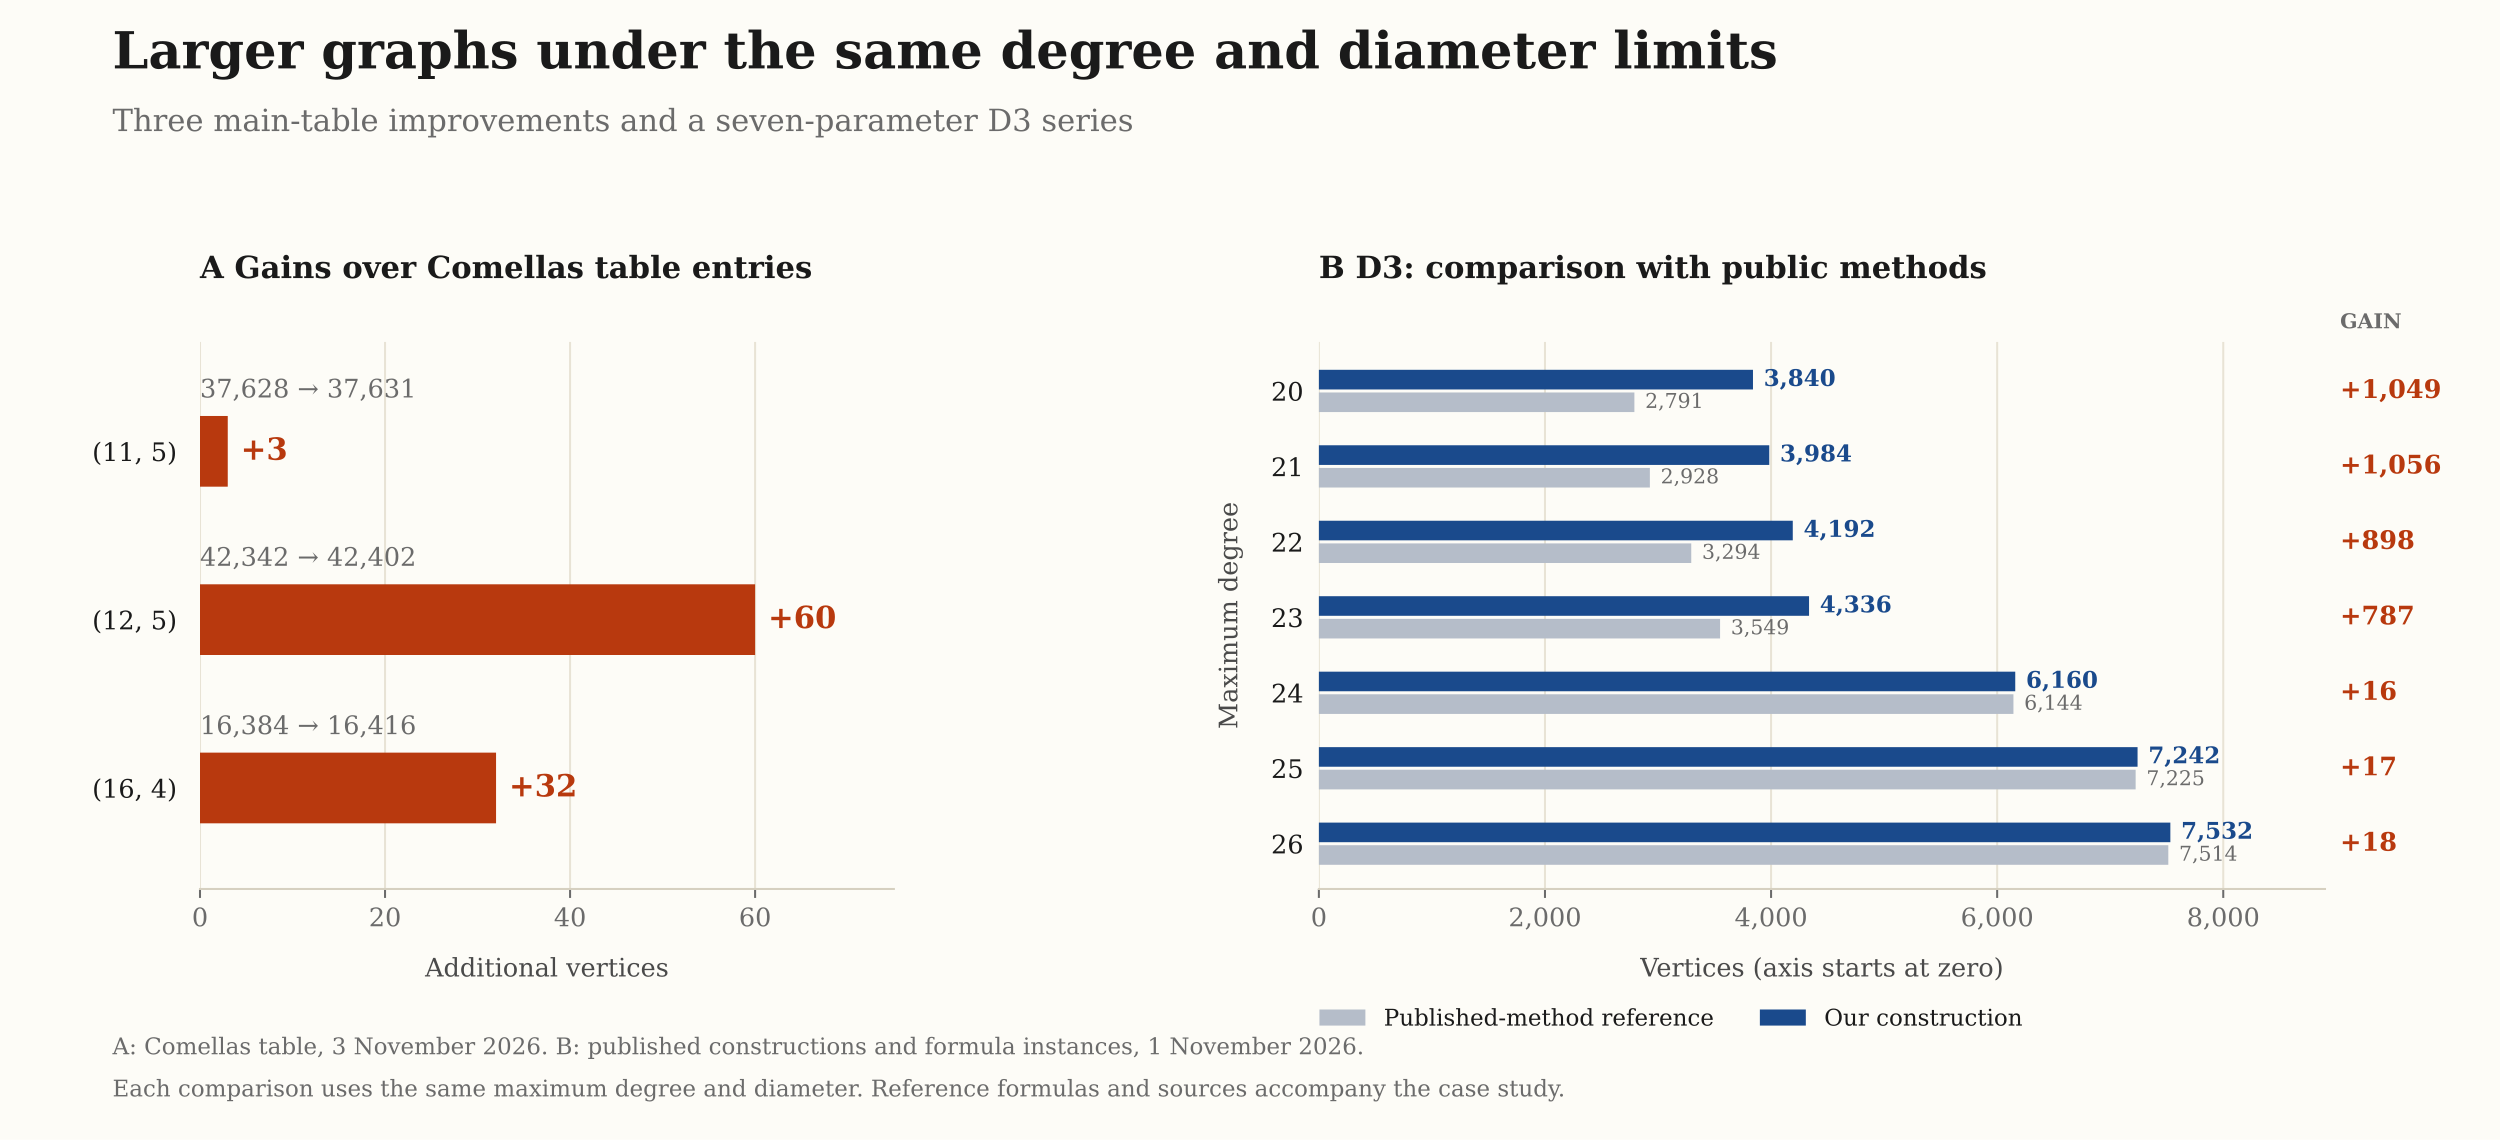
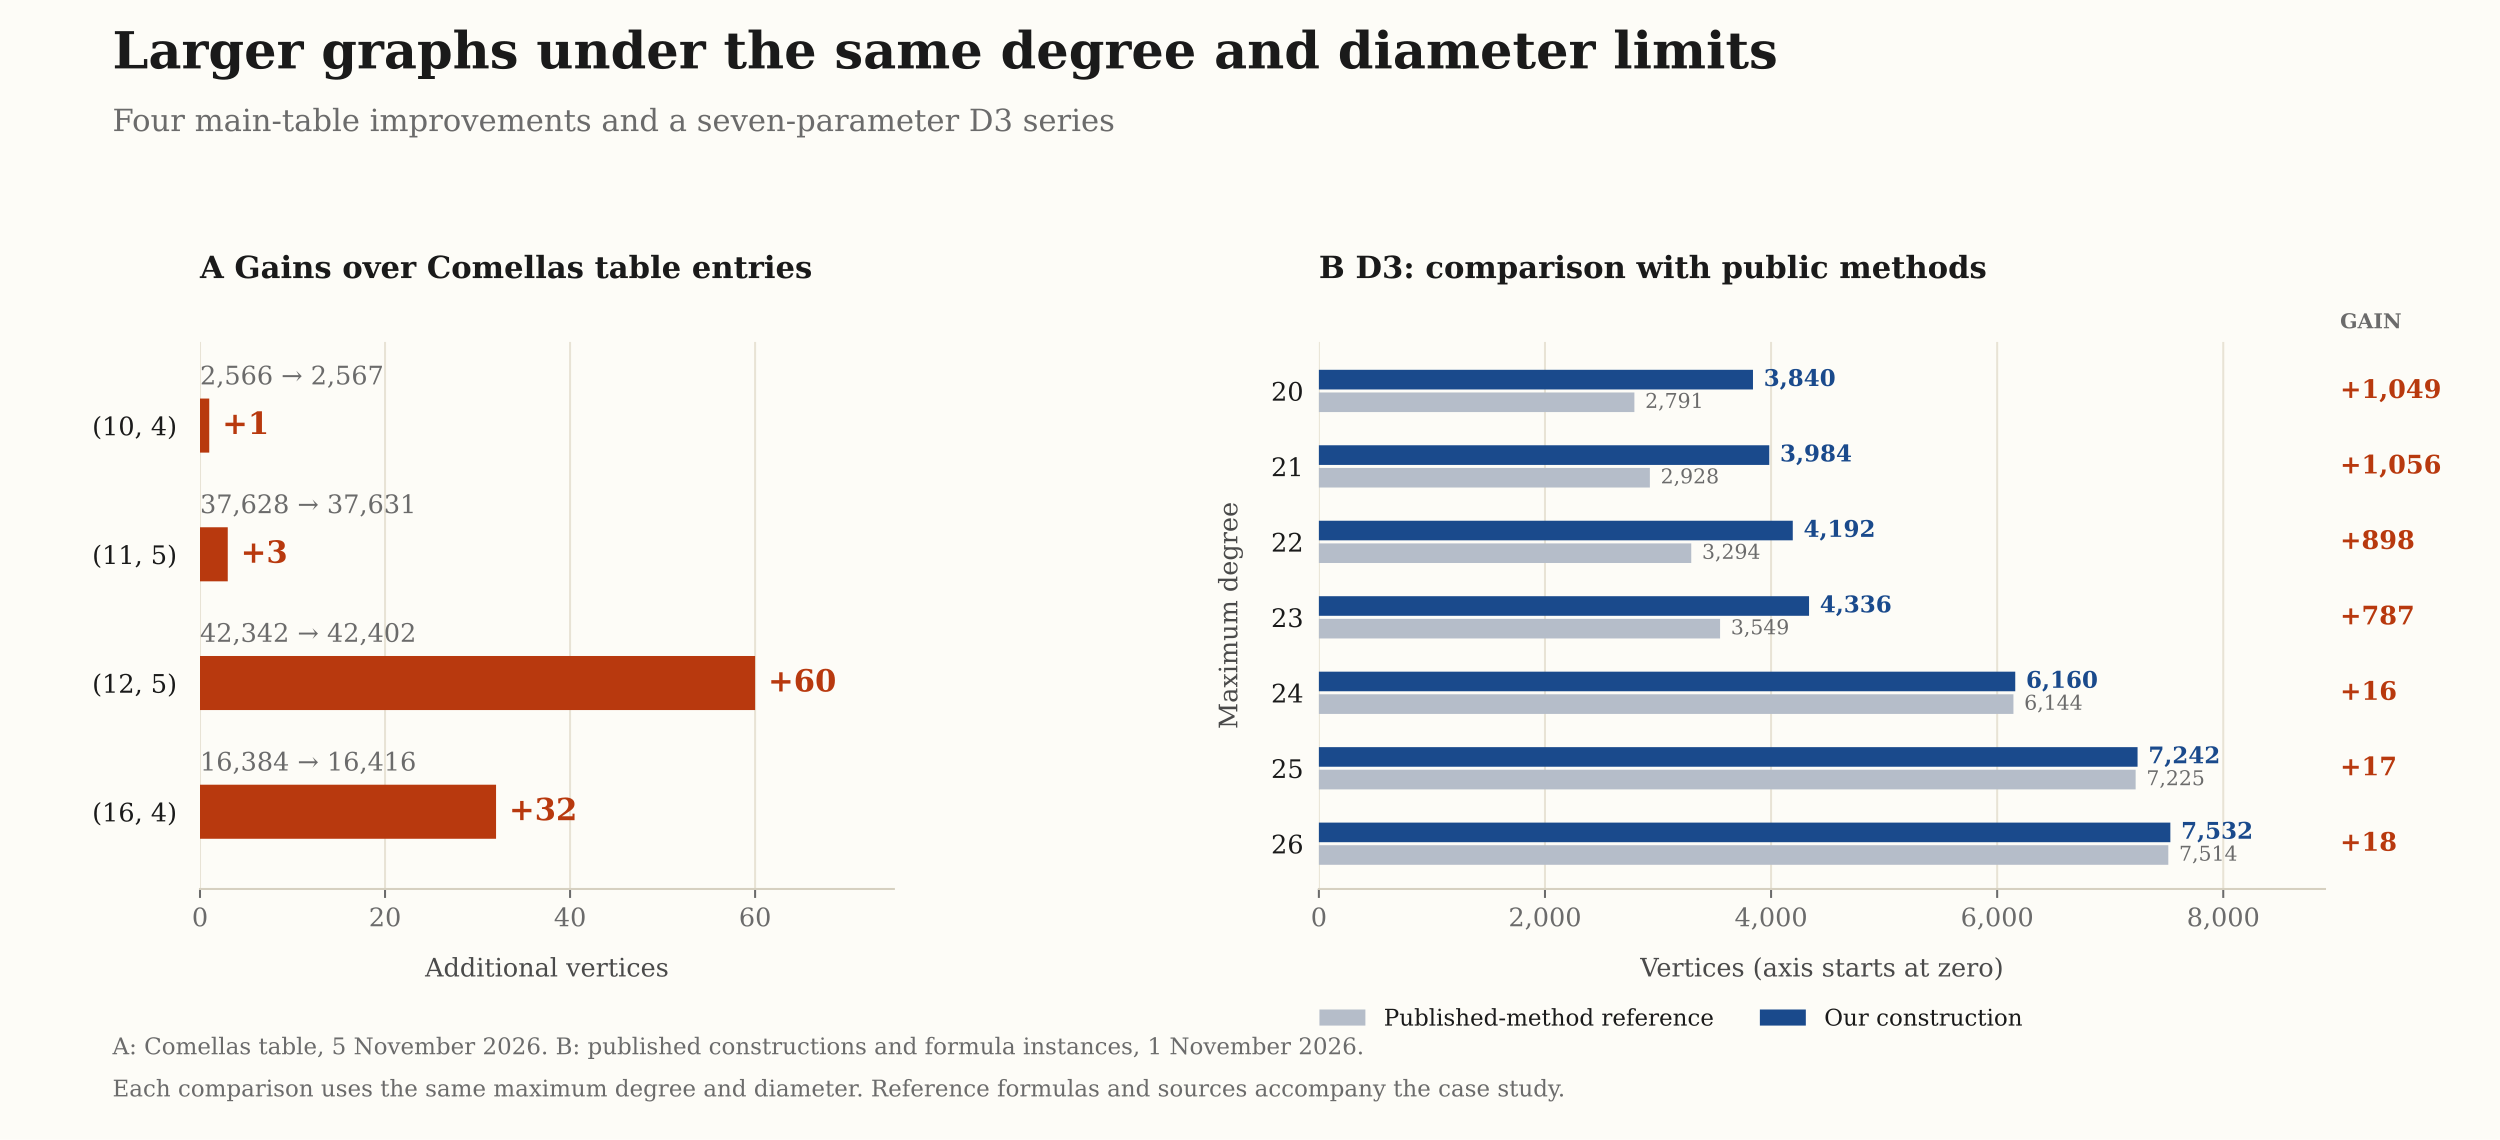
<svg xmlns="http://www.w3.org/2000/svg" xmlns:xlink="http://www.w3.org/1999/xlink" width="979.2pt" height="446.4pt" viewBox="0 0 979.2 446.4" version="1.1">
  <defs>
    <style type="text/css">*{stroke-linejoin: round; stroke-linecap: butt}</style>
  </defs>
  <g id="figure_1">
    <g id="patch_1">
-       <path d="M 0 446.4  L 979.2 446.4  L 979.2 0  L 0 0  z " style="fill: #fdfcf7" />
+       <path d="M 0 446.4 L 979.2 446.4 L 979.2 0 L 0 0 z " style="fill: #fdfcf7" />
    </g>
    <g id="axes_1">
      <g id="patch_2">
-         <path d="M 78.336 348.192  L 350.114 348.192  L 350.114 133.92  L 78.336 133.92  z " style="fill: #fdfcf7" />
+         <path d="M 78.336 348.192 L 350.114 348.192 L 350.114 133.92 L 78.336 133.92 z " style="fill: #fdfcf7" />
      </g>
      <g id="matplotlib.axis_1">
        <g id="xtick_1">
          <g id="line2d_1">
-             <path d="M 78.336 348.192  L 78.336 133.92  " clip-path="url(#p3385d681ef)" style="fill: none; stroke: #e8e3d5; stroke-width: 0.8; stroke-linecap: square" />
+             <path d="M 78.336 348.192 L 78.336 133.92 " clip-path="url(#p908b1e1b6e)" style="fill: none; stroke: #e8e3d5; stroke-width: 0.8; stroke-linecap: square" />
          </g>
          <g id="line2d_2">
            <defs>
-               <path id="m42636b521f" d="M 0 0  L 0 3.5  " style="stroke: #6b6b6b; stroke-width: 0.8" />
+               <path id="m9c587c5097" d="M 0 0 L 0 3.5 " style="stroke: #6b6b6b; stroke-width: 0.8" />
            </defs>
            <g>
-               <use xlink:href="#m42636b521f" x="78.336" y="348.192" style="fill: #6b6b6b; stroke: #6b6b6b; stroke-width: 0.8" />
+               <use xlink:href="#m9c587c5097" x="78.336" y="348.192" style="fill: #6b6b6b; stroke: #6b6b6b; stroke-width: 0.8" />
            </g>
          </g>
          <g id="text_1">
            <text style="font-size: 10px; font-family: 'DejaVu Serif'; text-anchor: middle; fill: #6b6b6b" x="78.336" y="362.79" transform="rotate(-0 78.336 362.7904)">0</text>
          </g>
        </g>
        <g id="xtick_2">
          <g id="line2d_3">
-             <path d="M 150.81 348.192  L 150.81 133.92  " clip-path="url(#p3385d681ef)" style="fill: none; stroke: #e8e3d5; stroke-width: 0.8; stroke-linecap: square" />
+             <path d="M 150.81 348.192 L 150.81 133.92 " clip-path="url(#p908b1e1b6e)" style="fill: none; stroke: #e8e3d5; stroke-width: 0.8; stroke-linecap: square" />
          </g>
          <g id="line2d_4">
            <g>
-               <use xlink:href="#m42636b521f" x="150.81" y="348.192" style="fill: #6b6b6b; stroke: #6b6b6b; stroke-width: 0.8" />
+               <use xlink:href="#m9c587c5097" x="150.81" y="348.192" style="fill: #6b6b6b; stroke: #6b6b6b; stroke-width: 0.8" />
            </g>
          </g>
          <g id="text_2">
            <text style="font-size: 10px; font-family: 'DejaVu Serif'; text-anchor: middle; fill: #6b6b6b" x="150.81" y="362.79" transform="rotate(-0 150.8101 362.7904)">20</text>
          </g>
        </g>
        <g id="xtick_3">
          <g id="line2d_5">
-             <path d="M 223.284 348.192  L 223.284 133.92  " clip-path="url(#p3385d681ef)" style="fill: none; stroke: #e8e3d5; stroke-width: 0.8; stroke-linecap: square" />
+             <path d="M 223.284 348.192 L 223.284 133.92 " clip-path="url(#p908b1e1b6e)" style="fill: none; stroke: #e8e3d5; stroke-width: 0.8; stroke-linecap: square" />
          </g>
          <g id="line2d_6">
            <g>
-               <use xlink:href="#m42636b521f" x="223.284" y="348.192" style="fill: #6b6b6b; stroke: #6b6b6b; stroke-width: 0.8" />
+               <use xlink:href="#m9c587c5097" x="223.284" y="348.192" style="fill: #6b6b6b; stroke: #6b6b6b; stroke-width: 0.8" />
            </g>
          </g>
          <g id="text_3">
            <text style="font-size: 10px; font-family: 'DejaVu Serif'; text-anchor: middle; fill: #6b6b6b" x="223.284" y="362.79" transform="rotate(-0 223.2842 362.7904)">40</text>
          </g>
        </g>
        <g id="xtick_4">
          <g id="line2d_7">
-             <path d="M 295.758 348.192  L 295.758 133.92  " clip-path="url(#p3385d681ef)" style="fill: none; stroke: #e8e3d5; stroke-width: 0.8; stroke-linecap: square" />
+             <path d="M 295.758 348.192 L 295.758 133.92 " clip-path="url(#p908b1e1b6e)" style="fill: none; stroke: #e8e3d5; stroke-width: 0.8; stroke-linecap: square" />
          </g>
          <g id="line2d_8">
            <g>
-               <use xlink:href="#m42636b521f" x="295.758" y="348.192" style="fill: #6b6b6b; stroke: #6b6b6b; stroke-width: 0.8" />
+               <use xlink:href="#m9c587c5097" x="295.758" y="348.192" style="fill: #6b6b6b; stroke: #6b6b6b; stroke-width: 0.8" />
            </g>
          </g>
          <g id="text_4">
            <text style="font-size: 10px; font-family: 'DejaVu Serif'; text-anchor: middle; fill: #6b6b6b" x="295.758" y="362.79" transform="rotate(-0 295.7584 362.7904)">60</text>
          </g>
        </g>
        <g id="text_5">
          <text style="font-size: 10px; font-family: 'DejaVu Serif'; text-anchor: middle; fill: #4a4a4a" x="214.225" y="382.469" transform="rotate(-0 214.225 382.4686)">Additional vertices</text>
        </g>
      </g>
      <g id="matplotlib.axis_2">
        <g id="ytick_1">
          <g id="line2d_9" />
          <g id="text_6">
-             <text style="font-size: 10px; font-family: 'DejaVu Serif'; text-anchor: end; fill: #1a1a1a" x="69.336" y="180.574" transform="rotate(-0 69.336 180.5736)">(11, 5)</text>
+             <text style="font-size: 10px; font-family: 'DejaVu Serif'; text-anchor: end; fill: #1a1a1a" x="69.336" y="170.49" transform="rotate(-0 69.336 170.4902)">(10, 4)</text>
          </g>
        </g>
        <g id="ytick_2">
          <g id="line2d_10" />
          <g id="text_7">
-             <text style="font-size: 10px; font-family: 'DejaVu Serif'; text-anchor: end; fill: #1a1a1a" x="69.336" y="246.503" transform="rotate(-0 69.336 246.5035)">(12, 5)</text>
+             <text style="font-size: 10px; font-family: 'DejaVu Serif'; text-anchor: end; fill: #1a1a1a" x="69.336" y="220.907" transform="rotate(-0 69.336 220.9072)">(11, 5)</text>
          </g>
        </g>
        <g id="ytick_3">
          <g id="line2d_11" />
          <g id="text_8">
-             <text style="font-size: 10px; font-family: 'DejaVu Serif'; text-anchor: end; fill: #1a1a1a" x="69.336" y="312.433" transform="rotate(-0 69.336 312.4333)">(16, 4)</text>
+             <text style="font-size: 10px; font-family: 'DejaVu Serif'; text-anchor: end; fill: #1a1a1a" x="69.336" y="271.324" transform="rotate(-0 69.336 271.3241)">(12, 5)</text>
+           </g>
+         </g>
+         <g id="ytick_4">
+           <g id="line2d_12" />
+           <g id="text_9">
+             <text style="font-size: 10px; font-family: 'DejaVu Serif'; text-anchor: end; fill: #1a1a1a" x="69.336" y="321.741" transform="rotate(-0 69.336 321.7411)">(16, 4)</text>
          </g>
        </g>
      </g>
      <g id="patch_3">
-         <path d="M 78.336 348.192  L 350.114 348.192  " style="fill: none; stroke: #d6d0c0; stroke-width: 0.8; stroke-linejoin: miter; stroke-linecap: square" />
+         <path d="M 78.336 348.192 L 350.114 348.192 " style="fill: none; stroke: #d6d0c0; stroke-width: 0.8; stroke-linejoin: miter; stroke-linecap: square" />
      </g>
      <g id="patch_4">
-         <path d="M 78.336 162.929  L 89.207 162.929  L 89.207 190.62  L 78.336 190.62  z " clip-path="url(#p3385d681ef)" style="fill: #b8390e" />
-       </g>
-       <g id="text_9">
-         <text style="font-weight: 700; font-size: 12px; font-family: 'DejaVu Serif'; text-anchor: start; fill: #b8390e" x="94.28" y="180.086" transform="rotate(-0 94.28031 180.0856)">+3</text>
+         <path d="M 78.336 156.103 L 81.96 156.103 L 81.96 177.279 L 78.336 177.279 z " clip-path="url(#p908b1e1b6e)" style="fill: #b8390e" />
      </g>
      <g id="text_10">
-         <text style="font-size: 10px; font-family: 'DejaVu Serif'; text-anchor: start; fill: #6b6b6b" x="78.336" y="155.677" transform="rotate(-0 78.336 155.6768)">37,628  →  37,631</text>
+         <text style="font-weight: 700; font-size: 12px; font-family: 'DejaVu Serif'; text-anchor: start; fill: #b8390e" x="87.033" y="170.002" transform="rotate(-0 87.03289 170.0023)">+1</text>
+       </g>
+       <g id="text_11">
+         <text style="font-size: 10px; font-family: 'DejaVu Serif'; text-anchor: start; fill: #6b6b6b" x="78.336" y="150.558" transform="rotate(-0 78.336 150.5576)">2,566  →  2,567</text>
      </g>
      <g id="patch_5">
-         <path d="M 78.336 228.859  L 295.758 228.859  L 295.758 256.55  L 78.336 256.55  z " clip-path="url(#p3385d681ef)" style="fill: #b8390e" />
-       </g>
-       <g id="text_11">
-         <text style="font-weight: 700; font-size: 12px; font-family: 'DejaVu Serif'; text-anchor: start; fill: #b8390e" x="300.832" y="246.015" transform="rotate(-0 300.8316 246.0155)">+60</text>
+         <path d="M 78.336 206.52 L 89.207 206.52 L 89.207 227.696 L 78.336 227.696 z " clip-path="url(#p908b1e1b6e)" style="fill: #b8390e" />
      </g>
      <g id="text_12">
-         <text style="font-size: 10px; font-family: 'DejaVu Serif'; text-anchor: start; fill: #6b6b6b" x="78.336" y="221.607" transform="rotate(-0 78.336 221.6067)">42,342  →  42,402</text>
+         <text style="font-weight: 700; font-size: 12px; font-family: 'DejaVu Serif'; text-anchor: start; fill: #b8390e" x="94.28" y="220.419" transform="rotate(-0 94.28031 220.4192)">+3</text>
+       </g>
+       <g id="text_13">
+         <text style="font-size: 10px; font-family: 'DejaVu Serif'; text-anchor: start; fill: #6b6b6b" x="78.336" y="200.975" transform="rotate(-0 78.336 200.9745)">37,628  →  37,631</text>
      </g>
      <g id="patch_6">
-         <path d="M 78.336 294.789  L 194.295 294.789  L 194.295 322.479  L 78.336 322.479  z " clip-path="url(#p3385d681ef)" style="fill: #b8390e" />
-       </g>
-       <g id="text_13">
-         <text style="font-weight: 700; font-size: 12px; font-family: 'DejaVu Serif'; text-anchor: start; fill: #b8390e" x="199.368" y="311.945" transform="rotate(-0 199.3678 311.9453)">+32</text>
+         <path d="M 78.336 256.937 L 295.758 256.937 L 295.758 278.112 L 78.336 278.112 z " clip-path="url(#p908b1e1b6e)" style="fill: #b8390e" />
      </g>
      <g id="text_14">
-         <text style="font-size: 10px; font-family: 'DejaVu Serif'; text-anchor: start; fill: #6b6b6b" x="78.336" y="287.537" transform="rotate(-0 78.336 287.5365)">16,384  →  16,416</text>
+         <text style="font-weight: 700; font-size: 12px; font-family: 'DejaVu Serif'; text-anchor: start; fill: #b8390e" x="300.832" y="270.836" transform="rotate(-0 300.8316 270.8361)">+60</text>
      </g>
      <g id="text_15">
+         <text style="font-size: 10px; font-family: 'DejaVu Serif'; text-anchor: start; fill: #6b6b6b" x="78.336" y="251.391" transform="rotate(-0 78.336 251.3915)">42,342  →  42,402</text>
+       </g>
+       <g id="patch_7">
+         <path d="M 78.336 307.354 L 194.295 307.354 L 194.295 328.529 L 78.336 328.529 z " clip-path="url(#p908b1e1b6e)" style="fill: #b8390e" />
+       </g>
+       <g id="text_16">
+         <text style="font-weight: 700; font-size: 12px; font-family: 'DejaVu Serif'; text-anchor: start; fill: #b8390e" x="199.368" y="321.253" transform="rotate(-0 199.3678 321.2531)">+32</text>
+       </g>
+       <g id="text_17">
+         <text style="font-size: 10px; font-family: 'DejaVu Serif'; text-anchor: start; fill: #6b6b6b" x="78.336" y="301.808" transform="rotate(-0 78.336 301.8084)">16,384  →  16,416</text>
+       </g>
+       <g id="text_18">
        <text style="font-weight: 700; font-size: 12px; font-family: 'DejaVu Serif'; text-anchor: start; fill: #1a1a1a" x="78.336" y="108.92" transform="rotate(-0 78.336 108.92)">A   Gains over Comellas table entries</text>
      </g>
    </g>
    <g id="axes_2">
-       <g id="patch_7">
-         <path d="M 516.578 348.192  L 910.656 348.192  L 910.656 133.92  L 516.578 133.92  z " style="fill: #fdfcf7" />
+       <g id="patch_8">
+         <path d="M 516.578 348.192 L 910.656 348.192 L 910.656 133.92 L 516.578 133.92 z " style="fill: #fdfcf7" />
      </g>
      <g id="matplotlib.axis_3">
        <g id="xtick_5">
-           <g id="line2d_12">
-             <path d="M 516.578 348.192  L 516.578 133.92  " clip-path="url(#p5ff5d320bb)" style="fill: none; stroke: #e8e3d5; stroke-width: 0.8; stroke-linecap: square" />
-           </g>
          <g id="line2d_13">
-             <g>
-               <use xlink:href="#m42636b521f" x="516.578" y="348.192" style="fill: #6b6b6b; stroke: #6b6b6b; stroke-width: 0.8" />
-             </g>
-           </g>
-           <g id="text_16">
+             <path d="M 516.578 348.192 L 516.578 133.92 " clip-path="url(#p797b79028f)" style="fill: none; stroke: #e8e3d5; stroke-width: 0.8; stroke-linecap: square" />
+           </g>
+           <g id="line2d_14">
+             <g>
+               <use xlink:href="#m9c587c5097" x="516.578" y="348.192" style="fill: #6b6b6b; stroke: #6b6b6b; stroke-width: 0.8" />
+             </g>
+           </g>
+           <g id="text_19">
            <text style="font-size: 10px; font-family: 'DejaVu Serif'; text-anchor: middle; fill: #6b6b6b" x="516.578" y="362.79" transform="rotate(-0 516.578 362.7904)">0</text>
          </g>
        </g>
        <g id="xtick_6">
-           <g id="line2d_14">
-             <path d="M 605.135 348.192  L 605.135 133.92  " clip-path="url(#p5ff5d320bb)" style="fill: none; stroke: #e8e3d5; stroke-width: 0.8; stroke-linecap: square" />
-           </g>
          <g id="line2d_15">
-             <g>
-               <use xlink:href="#m42636b521f" x="605.135" y="348.192" style="fill: #6b6b6b; stroke: #6b6b6b; stroke-width: 0.8" />
-             </g>
-           </g>
-           <g id="text_17">
+             <path d="M 605.135 348.192 L 605.135 133.92 " clip-path="url(#p797b79028f)" style="fill: none; stroke: #e8e3d5; stroke-width: 0.8; stroke-linecap: square" />
+           </g>
+           <g id="line2d_16">
+             <g>
+               <use xlink:href="#m9c587c5097" x="605.135" y="348.192" style="fill: #6b6b6b; stroke: #6b6b6b; stroke-width: 0.8" />
+             </g>
+           </g>
+           <g id="text_20">
            <text style="font-size: 10px; font-family: 'DejaVu Serif'; text-anchor: middle; fill: #6b6b6b" x="605.135" y="362.79" transform="rotate(-0 605.1348 362.7904)">2,000</text>
          </g>
        </g>
        <g id="xtick_7">
-           <g id="line2d_16">
-             <path d="M 693.692 348.192  L 693.692 133.92  " clip-path="url(#p5ff5d320bb)" style="fill: none; stroke: #e8e3d5; stroke-width: 0.8; stroke-linecap: square" />
-           </g>
          <g id="line2d_17">
-             <g>
-               <use xlink:href="#m42636b521f" x="693.692" y="348.192" style="fill: #6b6b6b; stroke: #6b6b6b; stroke-width: 0.8" />
-             </g>
-           </g>
-           <g id="text_18">
+             <path d="M 693.692 348.192 L 693.692 133.92 " clip-path="url(#p797b79028f)" style="fill: none; stroke: #e8e3d5; stroke-width: 0.8; stroke-linecap: square" />
+           </g>
+           <g id="line2d_18">
+             <g>
+               <use xlink:href="#m9c587c5097" x="693.692" y="348.192" style="fill: #6b6b6b; stroke: #6b6b6b; stroke-width: 0.8" />
+             </g>
+           </g>
+           <g id="text_21">
            <text style="font-size: 10px; font-family: 'DejaVu Serif'; text-anchor: middle; fill: #6b6b6b" x="693.692" y="362.79" transform="rotate(-0 693.6917 362.7904)">4,000</text>
          </g>
        </g>
        <g id="xtick_8">
-           <g id="line2d_18">
-             <path d="M 782.249 348.192  L 782.249 133.92  " clip-path="url(#p5ff5d320bb)" style="fill: none; stroke: #e8e3d5; stroke-width: 0.8; stroke-linecap: square" />
-           </g>
          <g id="line2d_19">
-             <g>
-               <use xlink:href="#m42636b521f" x="782.249" y="348.192" style="fill: #6b6b6b; stroke: #6b6b6b; stroke-width: 0.8" />
-             </g>
-           </g>
-           <g id="text_19">
+             <path d="M 782.249 348.192 L 782.249 133.92 " clip-path="url(#p797b79028f)" style="fill: none; stroke: #e8e3d5; stroke-width: 0.8; stroke-linecap: square" />
+           </g>
+           <g id="line2d_20">
+             <g>
+               <use xlink:href="#m9c587c5097" x="782.249" y="348.192" style="fill: #6b6b6b; stroke: #6b6b6b; stroke-width: 0.8" />
+             </g>
+           </g>
+           <g id="text_22">
            <text style="font-size: 10px; font-family: 'DejaVu Serif'; text-anchor: middle; fill: #6b6b6b" x="782.249" y="362.79" transform="rotate(-0 782.2485 362.7904)">6,000</text>
          </g>
        </g>
        <g id="xtick_9">
-           <g id="line2d_20">
-             <path d="M 870.805 348.192  L 870.805 133.92  " clip-path="url(#p5ff5d320bb)" style="fill: none; stroke: #e8e3d5; stroke-width: 0.8; stroke-linecap: square" />
-           </g>
          <g id="line2d_21">
-             <g>
-               <use xlink:href="#m42636b521f" x="870.805" y="348.192" style="fill: #6b6b6b; stroke: #6b6b6b; stroke-width: 0.8" />
-             </g>
-           </g>
-           <g id="text_20">
+             <path d="M 870.805 348.192 L 870.805 133.92 " clip-path="url(#p797b79028f)" style="fill: none; stroke: #e8e3d5; stroke-width: 0.8; stroke-linecap: square" />
+           </g>
+           <g id="line2d_22">
+             <g>
+               <use xlink:href="#m9c587c5097" x="870.805" y="348.192" style="fill: #6b6b6b; stroke: #6b6b6b; stroke-width: 0.8" />
+             </g>
+           </g>
+           <g id="text_23">
            <text style="font-size: 10px; font-family: 'DejaVu Serif'; text-anchor: middle; fill: #6b6b6b" x="870.805" y="362.79" transform="rotate(-0 870.8054 362.7904)">8,000</text>
          </g>
        </g>
-         <g id="text_21">
+         <g id="text_24">
          <text style="font-size: 10px; font-family: 'DejaVu Serif'; text-anchor: middle; fill: #4a4a4a" x="713.617" y="382.469" transform="rotate(-0 713.617 382.4686)">Vertices (axis starts at zero)</text>
        </g>
      </g>
      <g id="matplotlib.axis_4">
-         <g id="ytick_4">
-           <g id="line2d_22" />
-           <g id="text_22">
-             <text style="font-size: 10px; font-family: 'DejaVu Serif'; text-anchor: end; fill: #1a1a1a" x="510.578" y="156.93" transform="rotate(-0 510.578 156.9298)">20</text>
-           </g>
-         </g>
        <g id="ytick_5">
          <g id="line2d_23" />
-           <g id="text_23">
-             <text style="font-size: 10px; font-family: 'DejaVu Serif'; text-anchor: end; fill: #1a1a1a" x="510.578" y="186.485" transform="rotate(-0 510.578 186.4846)">21</text>
+           <g id="text_25">
+             <text style="font-size: 10px; font-family: 'DejaVu Serif'; text-anchor: end; fill: #1a1a1a" x="510.578" y="156.93" transform="rotate(-0 510.578 156.9298)">20</text>
          </g>
        </g>
        <g id="ytick_6">
          <g id="line2d_24" />
-           <g id="text_24">
-             <text style="font-size: 10px; font-family: 'DejaVu Serif'; text-anchor: end; fill: #1a1a1a" x="510.578" y="216.039" transform="rotate(-0 510.578 216.0393)">22</text>
+           <g id="text_26">
+             <text style="font-size: 10px; font-family: 'DejaVu Serif'; text-anchor: end; fill: #1a1a1a" x="510.578" y="186.485" transform="rotate(-0 510.578 186.4846)">21</text>
          </g>
        </g>
        <g id="ytick_7">
          <g id="line2d_25" />
-           <g id="text_25">
-             <text style="font-size: 10px; font-family: 'DejaVu Serif'; text-anchor: end; fill: #1a1a1a" x="510.578" y="245.594" transform="rotate(-0 510.578 245.5941)">23</text>
+           <g id="text_27">
+             <text style="font-size: 10px; font-family: 'DejaVu Serif'; text-anchor: end; fill: #1a1a1a" x="510.578" y="216.039" transform="rotate(-0 510.578 216.0393)">22</text>
          </g>
        </g>
        <g id="ytick_8">
          <g id="line2d_26" />
-           <g id="text_26">
-             <text style="font-size: 10px; font-family: 'DejaVu Serif'; text-anchor: end; fill: #1a1a1a" x="510.578" y="275.149" transform="rotate(-0 510.578 275.1488)">24</text>
+           <g id="text_28">
+             <text style="font-size: 10px; font-family: 'DejaVu Serif'; text-anchor: end; fill: #1a1a1a" x="510.578" y="245.594" transform="rotate(-0 510.578 245.5941)">23</text>
          </g>
        </g>
        <g id="ytick_9">
          <g id="line2d_27" />
-           <g id="text_27">
-             <text style="font-size: 10px; font-family: 'DejaVu Serif'; text-anchor: end; fill: #1a1a1a" x="510.578" y="304.704" transform="rotate(-0 510.578 304.7036)">25</text>
+           <g id="text_29">
+             <text style="font-size: 10px; font-family: 'DejaVu Serif'; text-anchor: end; fill: #1a1a1a" x="510.578" y="275.149" transform="rotate(-0 510.578 275.1488)">24</text>
          </g>
        </g>
        <g id="ytick_10">
          <g id="line2d_28" />
-           <g id="text_28">
+           <g id="text_30">
+             <text style="font-size: 10px; font-family: 'DejaVu Serif'; text-anchor: end; fill: #1a1a1a" x="510.578" y="304.704" transform="rotate(-0 510.578 304.7036)">25</text>
+           </g>
+         </g>
+         <g id="ytick_11">
+           <g id="line2d_29" />
+           <g id="text_31">
            <text style="font-size: 10px; font-family: 'DejaVu Serif'; text-anchor: end; fill: #1a1a1a" x="510.578" y="334.258" transform="rotate(-0 510.578 334.2584)">26</text>
          </g>
        </g>
-         <g id="text_29">
+         <g id="text_32">
          <text style="font-size: 10px; font-family: 'DejaVu Serif'; text-anchor: middle; fill: #4a4a4a" x="484.631" y="241.056" transform="rotate(-90 484.6311 241.056)">Maximum degree</text>
        </g>
      </g>
-       <g id="patch_8">
-         <path d="M 516.578 348.192  L 910.656 348.192  " style="fill: none; stroke: #d6d0c0; stroke-width: 0.8; stroke-linejoin: miter; stroke-linecap: square" />
-       </g>
      <g id="patch_9">
-         <path d="M 516.578 153.722  L 640.159 153.722  L 640.159 161.406  L 516.578 161.406  z " clip-path="url(#p5ff5d320bb)" style="fill: #b5bdc9" />
+         <path d="M 516.578 348.192 L 910.656 348.192 " style="fill: none; stroke: #d6d0c0; stroke-width: 0.8; stroke-linejoin: miter; stroke-linecap: square" />
      </g>
      <g id="patch_10">
-         <path d="M 516.578 144.855  L 686.607 144.855  L 686.607 152.539  L 516.578 152.539  z " clip-path="url(#p5ff5d320bb)" style="fill: #1a4a8c" />
-       </g>
-       <g id="text_30">
+         <path d="M 516.578 153.722 L 640.159 153.722 L 640.159 161.406 L 516.578 161.406 z " clip-path="url(#p797b79028f)" style="fill: #b5bdc9" />
+       </g>
+       <g id="patch_11">
+         <path d="M 516.578 144.855 L 686.607 144.855 L 686.607 152.539 L 516.578 152.539 z " clip-path="url(#p797b79028f)" style="fill: #1a4a8c" />
+       </g>
+       <g id="text_33">
        <text style="font-weight: 700; font-size: 9px; font-family: 'DejaVu Serif'; text-anchor: start; fill: #1a4a8c" x="690.814" y="151.181" transform="rotate(-0 690.8136 151.1808)">3,840</text>
      </g>
-       <g id="text_31">
+       <g id="text_34">
        <text style="font-size: 8px; font-family: 'DejaVu Serif'; text-anchor: start; fill: #6b6b6b" x="644.366" y="159.771" transform="rotate(-0 644.3655 159.7713)">2,791</text>
      </g>
-       <g id="text_32">
+       <g id="text_35">
        <text style="font-weight: 700; font-size: 10px; font-family: 'DejaVu Serif'; text-anchor: start; fill: #b8390e" x="916.567" y="155.89" transform="rotate(-0 916.5672 155.89)">+1,049</text>
      </g>
-       <g id="patch_11">
-         <path d="M 516.578 183.276  L 646.225 183.276  L 646.225 190.961  L 516.578 190.961  z " clip-path="url(#p5ff5d320bb)" style="fill: #b5bdc9" />
-       </g>
      <g id="patch_12">
-         <path d="M 516.578 174.41  L 692.983 174.41  L 692.983 182.094  L 516.578 182.094  z " clip-path="url(#p5ff5d320bb)" style="fill: #1a4a8c" />
-       </g>
-       <g id="text_33">
+         <path d="M 516.578 183.276 L 646.225 183.276 L 646.225 190.961 L 516.578 190.961 z " clip-path="url(#p797b79028f)" style="fill: #b5bdc9" />
+       </g>
+       <g id="patch_13">
+         <path d="M 516.578 174.41 L 692.983 174.41 L 692.983 182.094 L 516.578 182.094 z " clip-path="url(#p797b79028f)" style="fill: #1a4a8c" />
+       </g>
+       <g id="text_36">
        <text style="font-weight: 700; font-size: 9px; font-family: 'DejaVu Serif'; text-anchor: start; fill: #1a4a8c" x="697.19" y="180.736" transform="rotate(-0 697.1897 180.7356)">3,984</text>
      </g>
-       <g id="text_34">
+       <g id="text_37">
        <text style="font-size: 8px; font-family: 'DejaVu Serif'; text-anchor: start; fill: #6b6b6b" x="650.432" y="189.326" transform="rotate(-0 650.4317 189.3261)">2,928</text>
      </g>
-       <g id="text_35">
+       <g id="text_38">
        <text style="font-weight: 700; font-size: 10px; font-family: 'DejaVu Serif'; text-anchor: start; fill: #b8390e" x="916.567" y="185.445" transform="rotate(-0 916.5672 185.4447)">+1,056</text>
      </g>
-       <g id="patch_13">
-         <path d="M 516.578 212.831  L 662.431 212.831  L 662.431 220.515  L 516.578 220.515  z " clip-path="url(#p5ff5d320bb)" style="fill: #b5bdc9" />
-       </g>
      <g id="patch_14">
-         <path d="M 516.578 203.965  L 702.193 203.965  L 702.193 211.649  L 516.578 211.649  z " clip-path="url(#p5ff5d320bb)" style="fill: #1a4a8c" />
-       </g>
-       <g id="text_36">
+         <path d="M 516.578 212.831 L 662.431 212.831 L 662.431 220.515 L 516.578 220.515 z " clip-path="url(#p797b79028f)" style="fill: #b5bdc9" />
+       </g>
+       <g id="patch_15">
+         <path d="M 516.578 203.965 L 702.193 203.965 L 702.193 211.649 L 516.578 211.649 z " clip-path="url(#p797b79028f)" style="fill: #1a4a8c" />
+       </g>
+       <g id="text_39">
        <text style="font-weight: 700; font-size: 9px; font-family: 'DejaVu Serif'; text-anchor: start; fill: #1a4a8c" x="706.4" y="210.29" transform="rotate(-0 706.3996 210.2903)">4,192</text>
      </g>
-       <g id="text_37">
+       <g id="text_40">
        <text style="font-size: 8px; font-family: 'DejaVu Serif'; text-anchor: start; fill: #6b6b6b" x="666.638" y="218.881" transform="rotate(-0 666.6376 218.8808)">3,294</text>
      </g>
-       <g id="text_38">
+       <g id="text_41">
        <text style="font-weight: 700; font-size: 10px; font-family: 'DejaVu Serif'; text-anchor: start; fill: #b8390e" x="916.567" y="214.999" transform="rotate(-0 916.5672 214.9995)">+898</text>
      </g>
-       <g id="patch_15">
-         <path d="M 516.578 242.386  L 673.722 242.386  L 673.722 250.07  L 516.578 250.07  z " clip-path="url(#p5ff5d320bb)" style="fill: #b5bdc9" />
-       </g>
      <g id="patch_16">
-         <path d="M 516.578 233.52  L 708.569 233.52  L 708.569 241.204  L 516.578 241.204  z " clip-path="url(#p5ff5d320bb)" style="fill: #1a4a8c" />
-       </g>
-       <g id="text_39">
+         <path d="M 516.578 242.386 L 673.722 242.386 L 673.722 250.07 L 516.578 250.07 z " clip-path="url(#p797b79028f)" style="fill: #b5bdc9" />
+       </g>
+       <g id="patch_17">
+         <path d="M 516.578 233.52 L 708.569 233.52 L 708.569 241.204 L 516.578 241.204 z " clip-path="url(#p797b79028f)" style="fill: #1a4a8c" />
+       </g>
+       <g id="text_42">
        <text style="font-weight: 700; font-size: 9px; font-family: 'DejaVu Serif'; text-anchor: start; fill: #1a4a8c" x="712.776" y="239.845" transform="rotate(-0 712.7757 239.8451)">4,336</text>
      </g>
-       <g id="text_40">
+       <g id="text_43">
        <text style="font-size: 8px; font-family: 'DejaVu Serif'; text-anchor: start; fill: #6b6b6b" x="677.929" y="248.436" transform="rotate(-0 677.9286 248.4356)">3,549</text>
      </g>
-       <g id="text_41">
+       <g id="text_44">
        <text style="font-weight: 700; font-size: 10px; font-family: 'DejaVu Serif'; text-anchor: start; fill: #b8390e" x="916.567" y="244.554" transform="rotate(-0 916.5672 244.5542)">+787</text>
      </g>
-       <g id="patch_17">
-         <path d="M 516.578 271.941  L 788.625 271.941  L 788.625 279.625  L 516.578 279.625  z " clip-path="url(#p5ff5d320bb)" style="fill: #b5bdc9" />
-       </g>
      <g id="patch_18">
-         <path d="M 516.578 263.074  L 789.333 263.074  L 789.333 270.759  L 516.578 270.759  z " clip-path="url(#p5ff5d320bb)" style="fill: #1a4a8c" />
-       </g>
-       <g id="text_42">
+         <path d="M 516.578 271.941 L 788.625 271.941 L 788.625 279.625 L 516.578 279.625 z " clip-path="url(#p797b79028f)" style="fill: #b5bdc9" />
+       </g>
+       <g id="patch_19">
+         <path d="M 516.578 263.074 L 789.333 263.074 L 789.333 270.759 L 516.578 270.759 z " clip-path="url(#p797b79028f)" style="fill: #1a4a8c" />
+       </g>
+       <g id="text_45">
        <text style="font-weight: 700; font-size: 9px; font-family: 'DejaVu Serif'; text-anchor: start; fill: #1a4a8c" x="793.54" y="269.4" transform="rotate(-0 793.5395 269.3999)">6,160</text>
      </g>
-       <g id="text_43">
+       <g id="text_46">
        <text style="font-size: 8px; font-family: 'DejaVu Serif'; text-anchor: start; fill: #6b6b6b" x="792.831" y="277.99" transform="rotate(-0 792.8311 277.9903)">6,144</text>
      </g>
-       <g id="text_44">
+       <g id="text_47">
        <text style="font-weight: 700; font-size: 10px; font-family: 'DejaVu Serif'; text-anchor: start; fill: #b8390e" x="916.567" y="274.109" transform="rotate(-0 916.5672 274.109)">+16</text>
      </g>
-       <g id="patch_19">
-         <path d="M 516.578 301.495  L 836.49 301.495  L 836.49 309.18  L 516.578 309.18  z " clip-path="url(#p5ff5d320bb)" style="fill: #b5bdc9" />
-       </g>
      <g id="patch_20">
-         <path d="M 516.578 292.629  L 837.242 292.629  L 837.242 300.313  L 516.578 300.313  z " clip-path="url(#p5ff5d320bb)" style="fill: #1a4a8c" />
-       </g>
-       <g id="text_45">
+         <path d="M 516.578 301.495 L 836.49 301.495 L 836.49 309.18 L 516.578 309.18 z " clip-path="url(#p797b79028f)" style="fill: #b5bdc9" />
+       </g>
+       <g id="patch_21">
+         <path d="M 516.578 292.629 L 837.242 292.629 L 837.242 300.313 L 516.578 300.313 z " clip-path="url(#p797b79028f)" style="fill: #1a4a8c" />
+       </g>
+       <g id="text_48">
        <text style="font-weight: 700; font-size: 9px; font-family: 'DejaVu Serif'; text-anchor: start; fill: #1a4a8c" x="841.449" y="298.955" transform="rotate(-0 841.4488 298.9546)">7,242</text>
      </g>
-       <g id="text_46">
+       <g id="text_49">
        <text style="font-size: 8px; font-family: 'DejaVu Serif'; text-anchor: start; fill: #6b6b6b" x="840.696" y="307.545" transform="rotate(-0 840.6961 307.5451)">7,225</text>
      </g>
-       <g id="text_47">
+       <g id="text_50">
        <text style="font-weight: 700; font-size: 10px; font-family: 'DejaVu Serif'; text-anchor: start; fill: #b8390e" x="916.567" y="303.664" transform="rotate(-0 916.5672 303.6638)">+17</text>
      </g>
-       <g id="patch_21">
-         <path d="M 516.578 331.05  L 849.286 331.05  L 849.286 338.734  L 516.578 338.734  z " clip-path="url(#p5ff5d320bb)" style="fill: #b5bdc9" />
-       </g>
      <g id="patch_22">
-         <path d="M 516.578 322.184  L 850.083 322.184  L 850.083 329.868  L 516.578 329.868  z " clip-path="url(#p5ff5d320bb)" style="fill: #1a4a8c" />
-       </g>
-       <g id="text_48">
+         <path d="M 516.578 331.05 L 849.286 331.05 L 849.286 338.734 L 516.578 338.734 z " clip-path="url(#p797b79028f)" style="fill: #b5bdc9" />
+       </g>
+       <g id="patch_23">
+         <path d="M 516.578 322.184 L 850.083 322.184 L 850.083 329.868 L 516.578 329.868 z " clip-path="url(#p797b79028f)" style="fill: #1a4a8c" />
+       </g>
+       <g id="text_51">
        <text style="font-weight: 700; font-size: 9px; font-family: 'DejaVu Serif'; text-anchor: start; fill: #1a4a8c" x="854.29" y="328.509" transform="rotate(-0 854.2896 328.5094)">7,532</text>
      </g>
-       <g id="text_49">
+       <g id="text_52">
        <text style="font-size: 8px; font-family: 'DejaVu Serif'; text-anchor: start; fill: #6b6b6b" x="853.493" y="337.1" transform="rotate(-0 853.4925 337.0999)">7,514</text>
      </g>
-       <g id="text_50">
+       <g id="text_53">
        <text style="font-weight: 700; font-size: 10px; font-family: 'DejaVu Serif'; text-anchor: start; fill: #b8390e" x="916.567" y="333.219" transform="rotate(-0 916.5672 333.2185)">+18</text>
      </g>
-       <g id="text_51">
+       <g id="text_54">
        <text style="font-weight: 700; font-size: 8px; font-family: 'DejaVu Serif'; text-anchor: start; fill: #6b6b6b" x="916.567" y="128.563" transform="rotate(-0 916.5672 128.5632)">GAIN</text>
      </g>
-       <g id="text_52">
+       <g id="text_55">
        <text style="font-weight: 700; font-size: 12px; font-family: 'DejaVu Serif'; text-anchor: start; fill: #1a1a1a" x="516.578" y="108.92" transform="rotate(-0 516.578 108.92)">B   D3: comparison with public methods</text>
      </g>
      <g id="legend_1">
-         <g id="patch_23">
-           <path d="M 516.796 401.7  L 534.796 401.7  L 534.796 395.4  L 516.796 395.4  z " style="fill: #b5bdc9" />
-         </g>
-         <g id="text_53">
+         <g id="patch_24">
+           <path d="M 516.796 401.7 L 534.796 401.7 L 534.796 395.4 L 516.796 395.4 z " style="fill: #b5bdc9" />
+         </g>
+         <g id="text_56">
          <text style="font-size: 9px; font-family: 'DejaVu Serif'; text-anchor: start; fill: #1a1a1a" x="541.996" y="401.7" transform="rotate(-0 541.9964 401.6996)">Published-method reference</text>
        </g>
-         <g id="patch_24">
-           <path d="M 689.305 401.7  L 707.305 401.7  L 707.305 395.4  L 689.305 395.4  z " style="fill: #1a4a8c" />
-         </g>
-         <g id="text_54">
+         <g id="patch_25">
+           <path d="M 689.305 401.7 L 707.305 401.7 L 707.305 395.4 L 689.305 395.4 z " style="fill: #1a4a8c" />
+         </g>
+         <g id="text_57">
          <text style="font-size: 9px; font-family: 'DejaVu Serif'; text-anchor: start; fill: #1a1a1a" x="714.505" y="401.7" transform="rotate(-0 714.5053 401.6996)">Our construction</text>
        </g>
      </g>
    </g>
-     <g id="text_55">
+     <g id="text_58">
      <text style="font-weight: 700; font-size: 20px; font-family: 'DejaVu Serif'; text-anchor: start; fill: #1a1a1a" x="44.064" y="26.784" transform="rotate(-0 44.064 26.784)">Larger graphs under the same degree and diameter limits</text>
    </g>
-     <g id="text_56">
-       <text style="font-size: 12px; font-family: 'DejaVu Serif'; text-anchor: start; fill: #6b6b6b" x="44.064" y="51.336" transform="rotate(-0 44.064 51.336)">Three main-table improvements and a seven-parameter D3 series</text>
-     </g>
-     <g id="text_57">
-       <text style="font-size: 9px; font-family: 'DejaVu Serif'; text-anchor: start; fill: #6b6b6b" x="44.064" y="412.92" transform="rotate(-0 44.064 412.92)">A: Comellas table, 3 November 2026.   B: published constructions and formula instances, 1 November 2026.</text>
-     </g>
-     <g id="text_58">
+     <g id="text_59">
+       <text style="font-size: 12px; font-family: 'DejaVu Serif'; text-anchor: start; fill: #6b6b6b" x="44.064" y="51.336" transform="rotate(-0 44.064 51.336)">Four main-table improvements and a seven-parameter D3 series</text>
+     </g>
+     <g id="text_60">
+       <text style="font-size: 9px; font-family: 'DejaVu Serif'; text-anchor: start; fill: #6b6b6b" x="44.064" y="412.92" transform="rotate(-0 44.064 412.92)">A: Comellas table, 5 November 2026.   B: published constructions and formula instances, 1 November 2026.</text>
+     </g>
+     <g id="text_61">
      <text style="font-size: 9px; font-family: 'DejaVu Serif'; text-anchor: start; fill: #6b6b6b" x="44.064" y="429.437" transform="rotate(-0 44.064 429.4368)">Each comparison uses the same maximum degree and diameter. Reference formulas and sources accompany the case study.</text>
    </g>
  </g>
  <defs>
-     <clipPath id="p3385d681ef">
+     <clipPath id="p908b1e1b6e">
      <rect x="78.336" y="133.92" width="271.778" height="214.272" />
    </clipPath>
-     <clipPath id="p5ff5d320bb">
+     <clipPath id="p797b79028f">
      <rect x="516.578" y="133.92" width="394.078" height="214.272" />
    </clipPath>
  </defs>
</svg>
